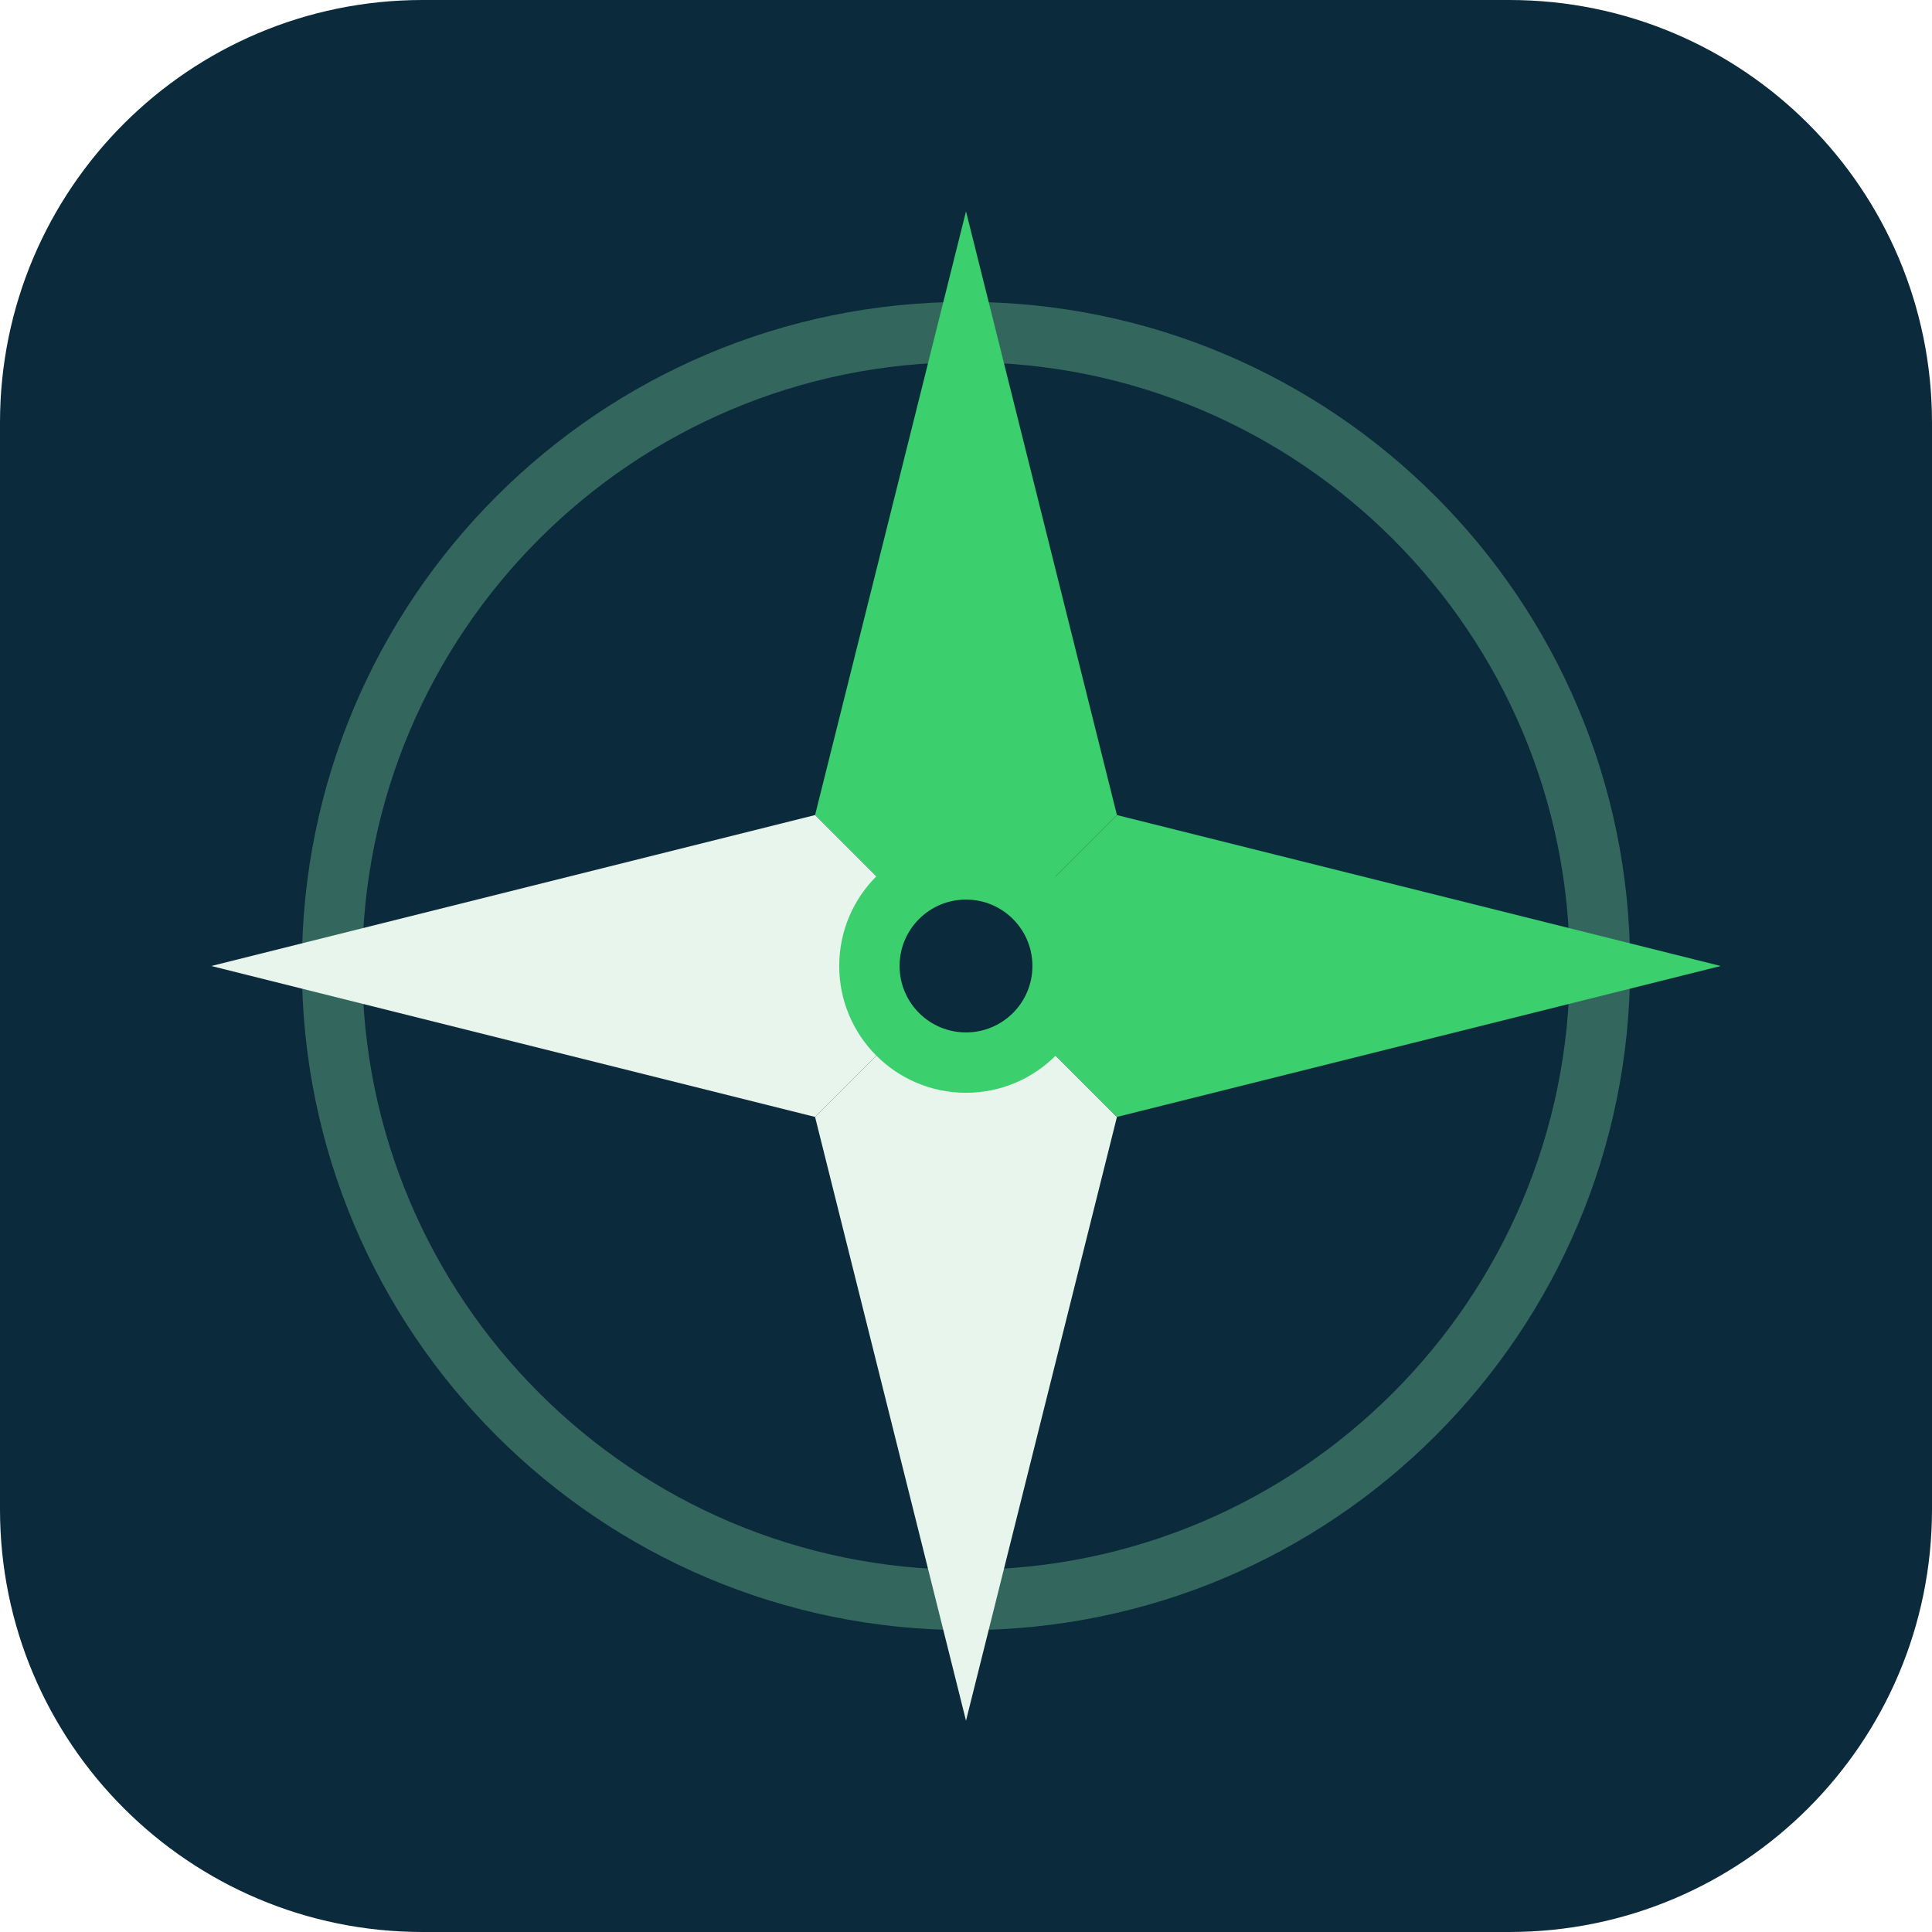
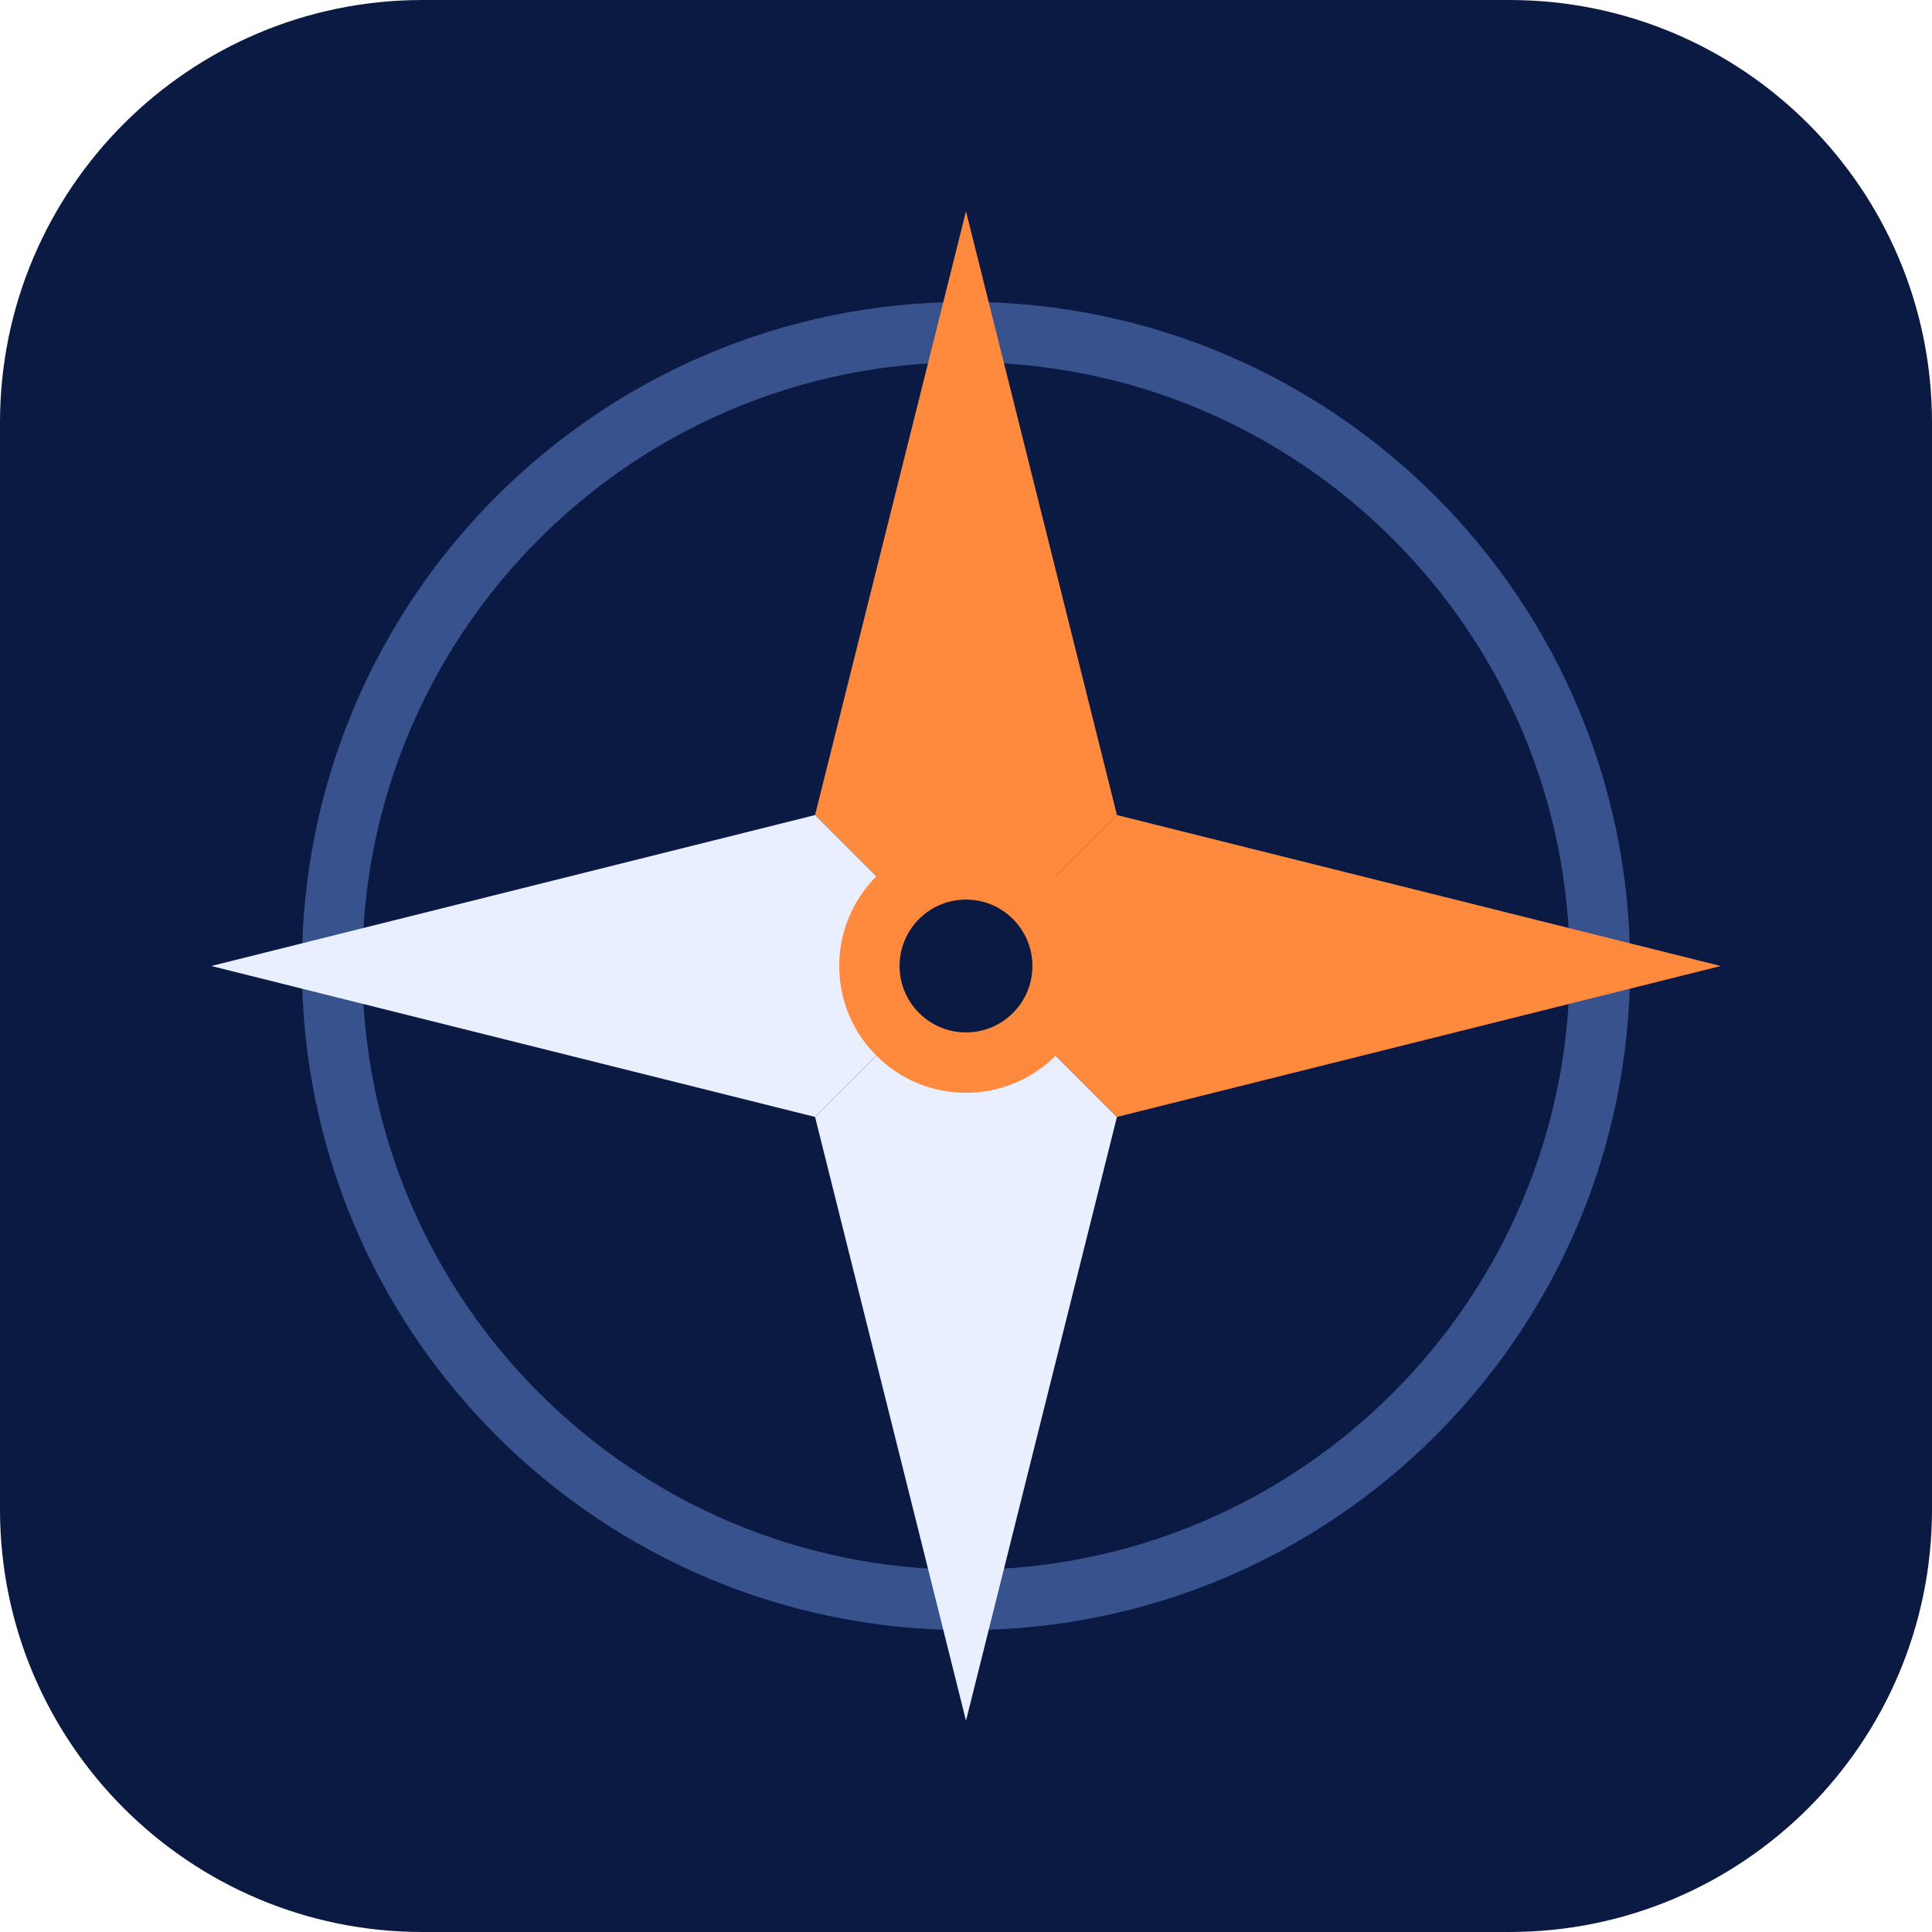
<svg xmlns="http://www.w3.org/2000/svg" viewBox="0 0 64 64">
-   <rect width="64" height="64" rx="14" fill="#0b2a3c" />
-   <circle cx="32" cy="32" r="21" fill="none" stroke="#7fd99a" stroke-opacity=".35" stroke-width="2" />
-   <path d="M32 7l5 20-5 5-5-5z" fill="#3ccf6e" />
-   <path d="M32 57l-5-20 5-5 5 5z" fill="#e8f5ec" />
-   <path d="M7 32l20-5 5 5-5 5z" fill="#e8f5ec" />
-   <path d="M57 32l-20 5-5-5 5-5z" fill="#3ccf6e" />
-   <circle cx="32" cy="32" r="3.2" fill="#0b2a3c" stroke="#3ccf6e" stroke-width="2" />
+   <rect width="64" height="64" rx="14" fill="#0a1a42" />
+   <circle cx="32" cy="32" r="21" fill="none" stroke="#7ea6ff" stroke-opacity=".4" stroke-width="2" />
+   <path d="M32 7l5 20-5 5-5-5z" fill="#ff8a3d" />
+   <path d="M32 57l-5-20 5-5 5 5z" fill="#e9efff" />
+   <path d="M7 32l20-5 5 5-5 5z" fill="#e9efff" />
+   <path d="M57 32l-20 5-5-5 5-5z" fill="#ff8a3d" />
+   <circle cx="32" cy="32" r="3.2" fill="#0a1a42" stroke="#ff8a3d" stroke-width="2" />
</svg>
